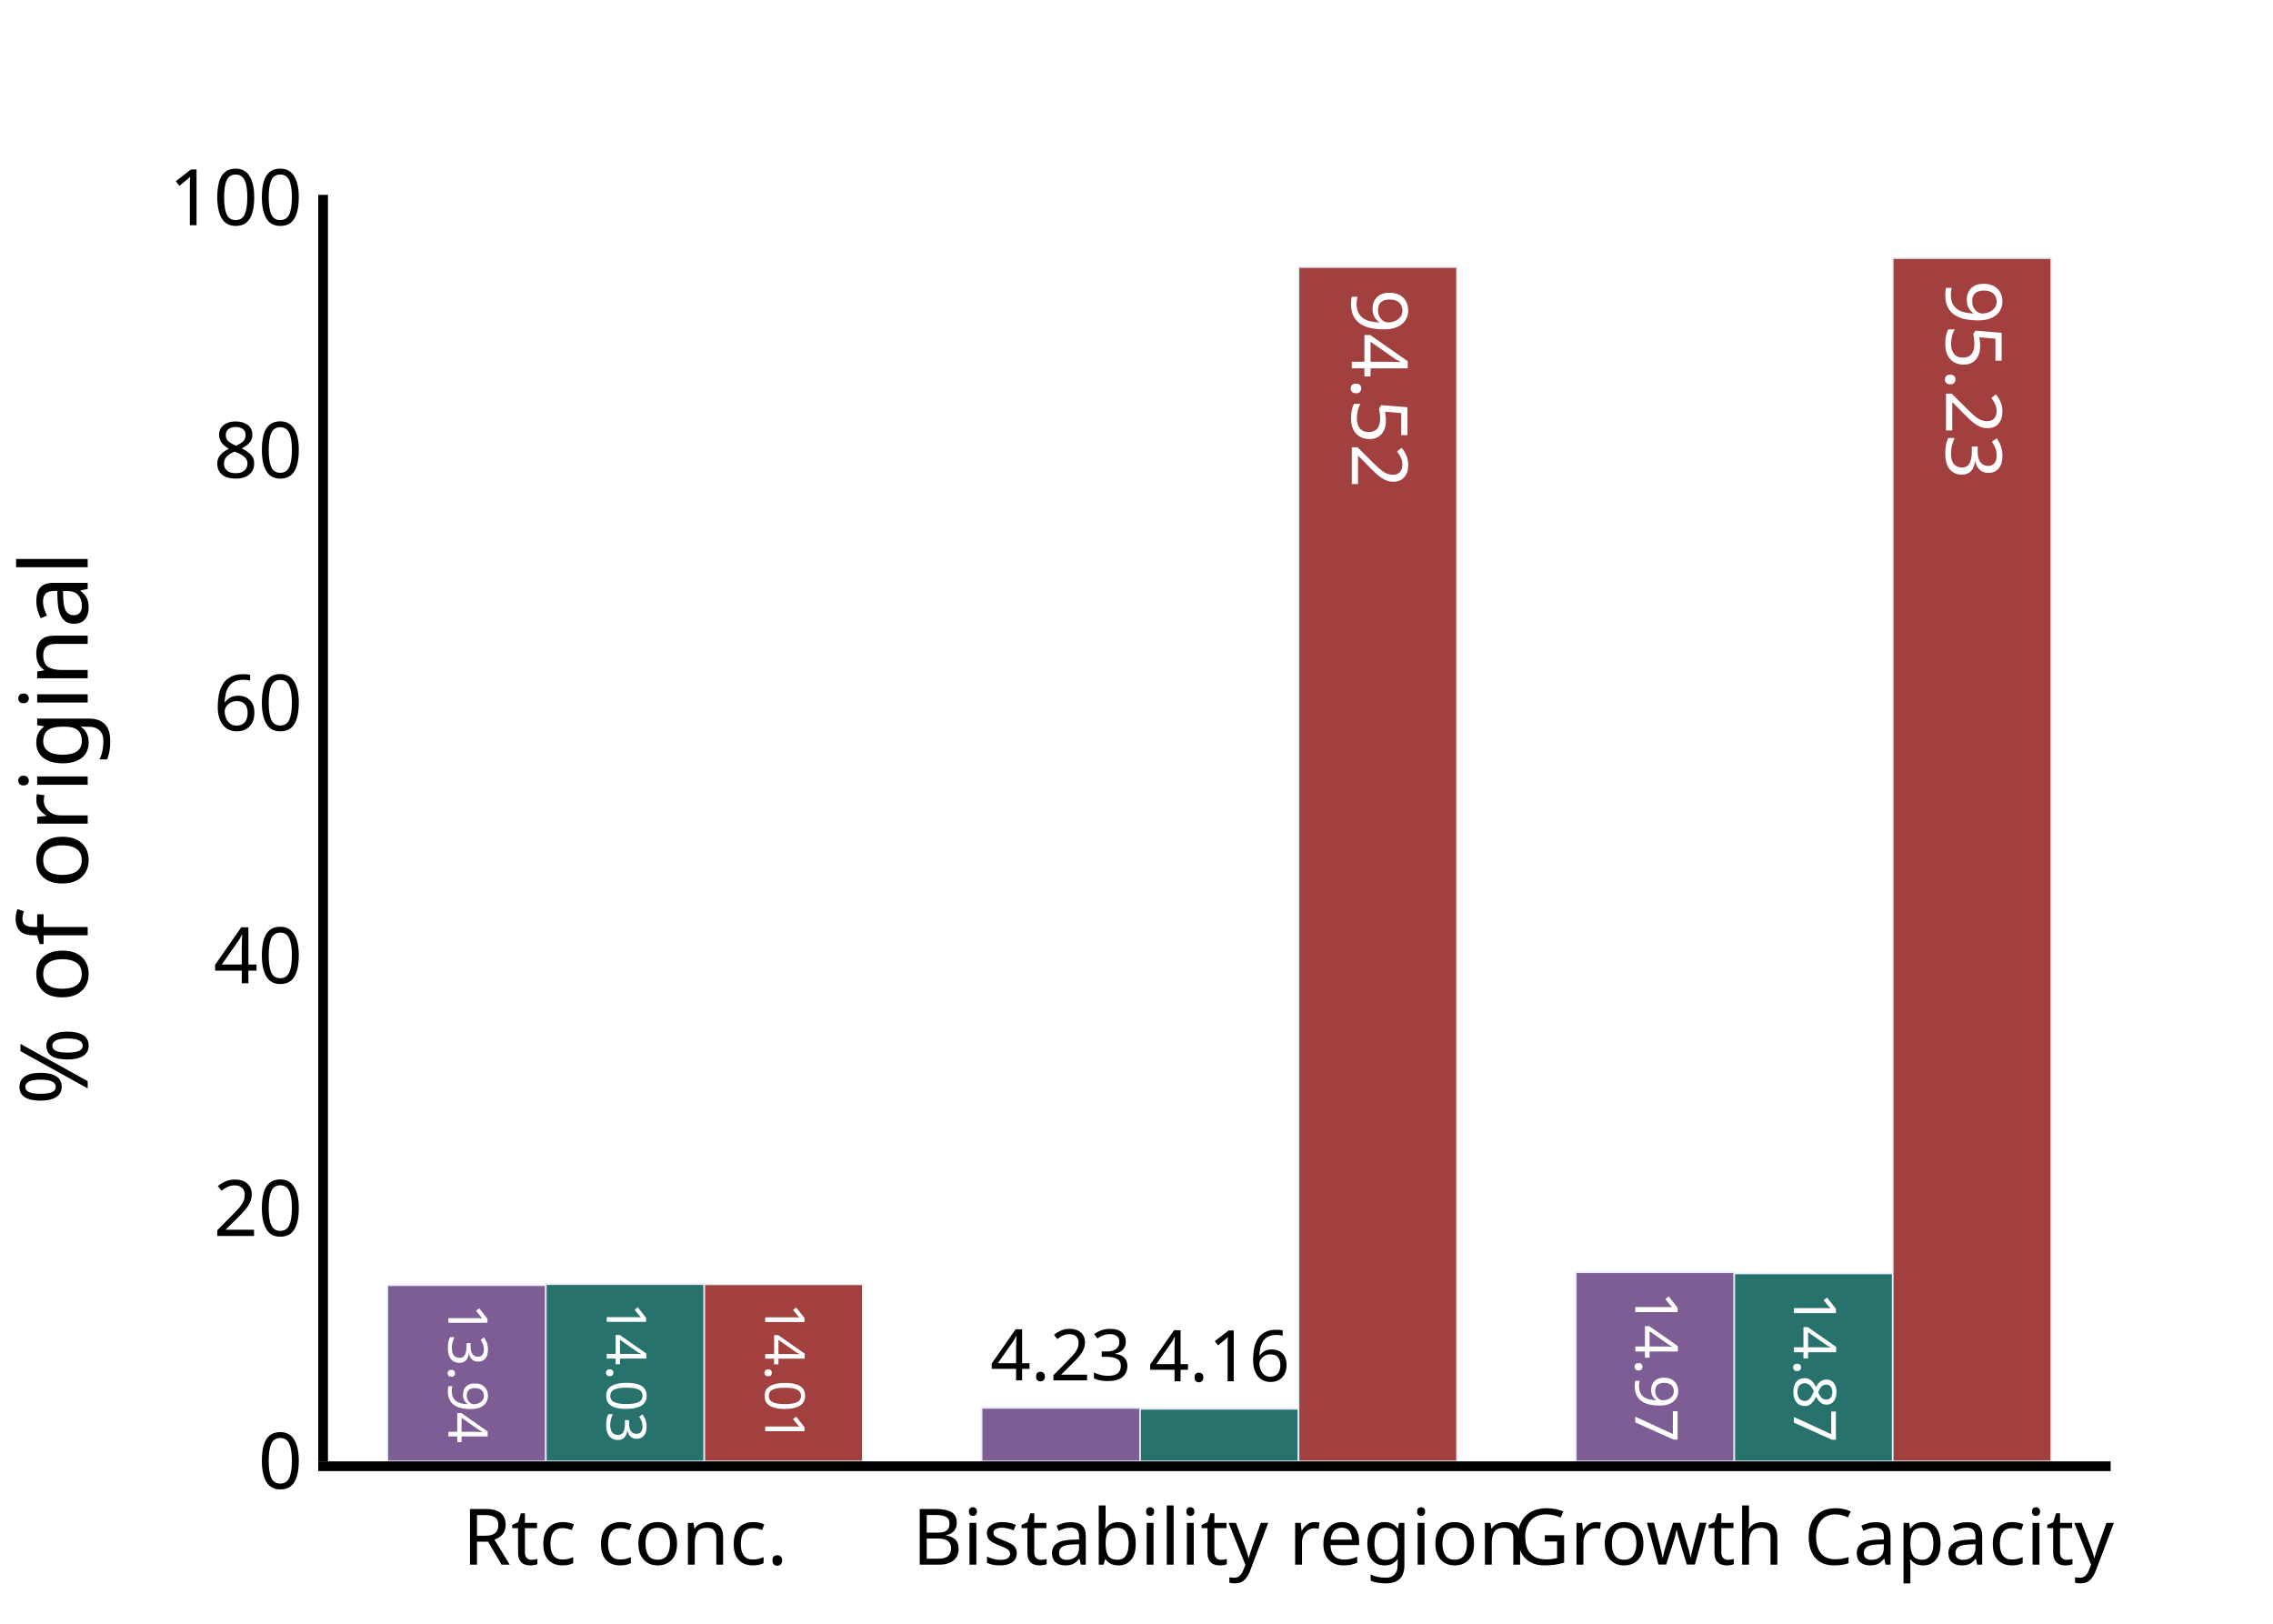
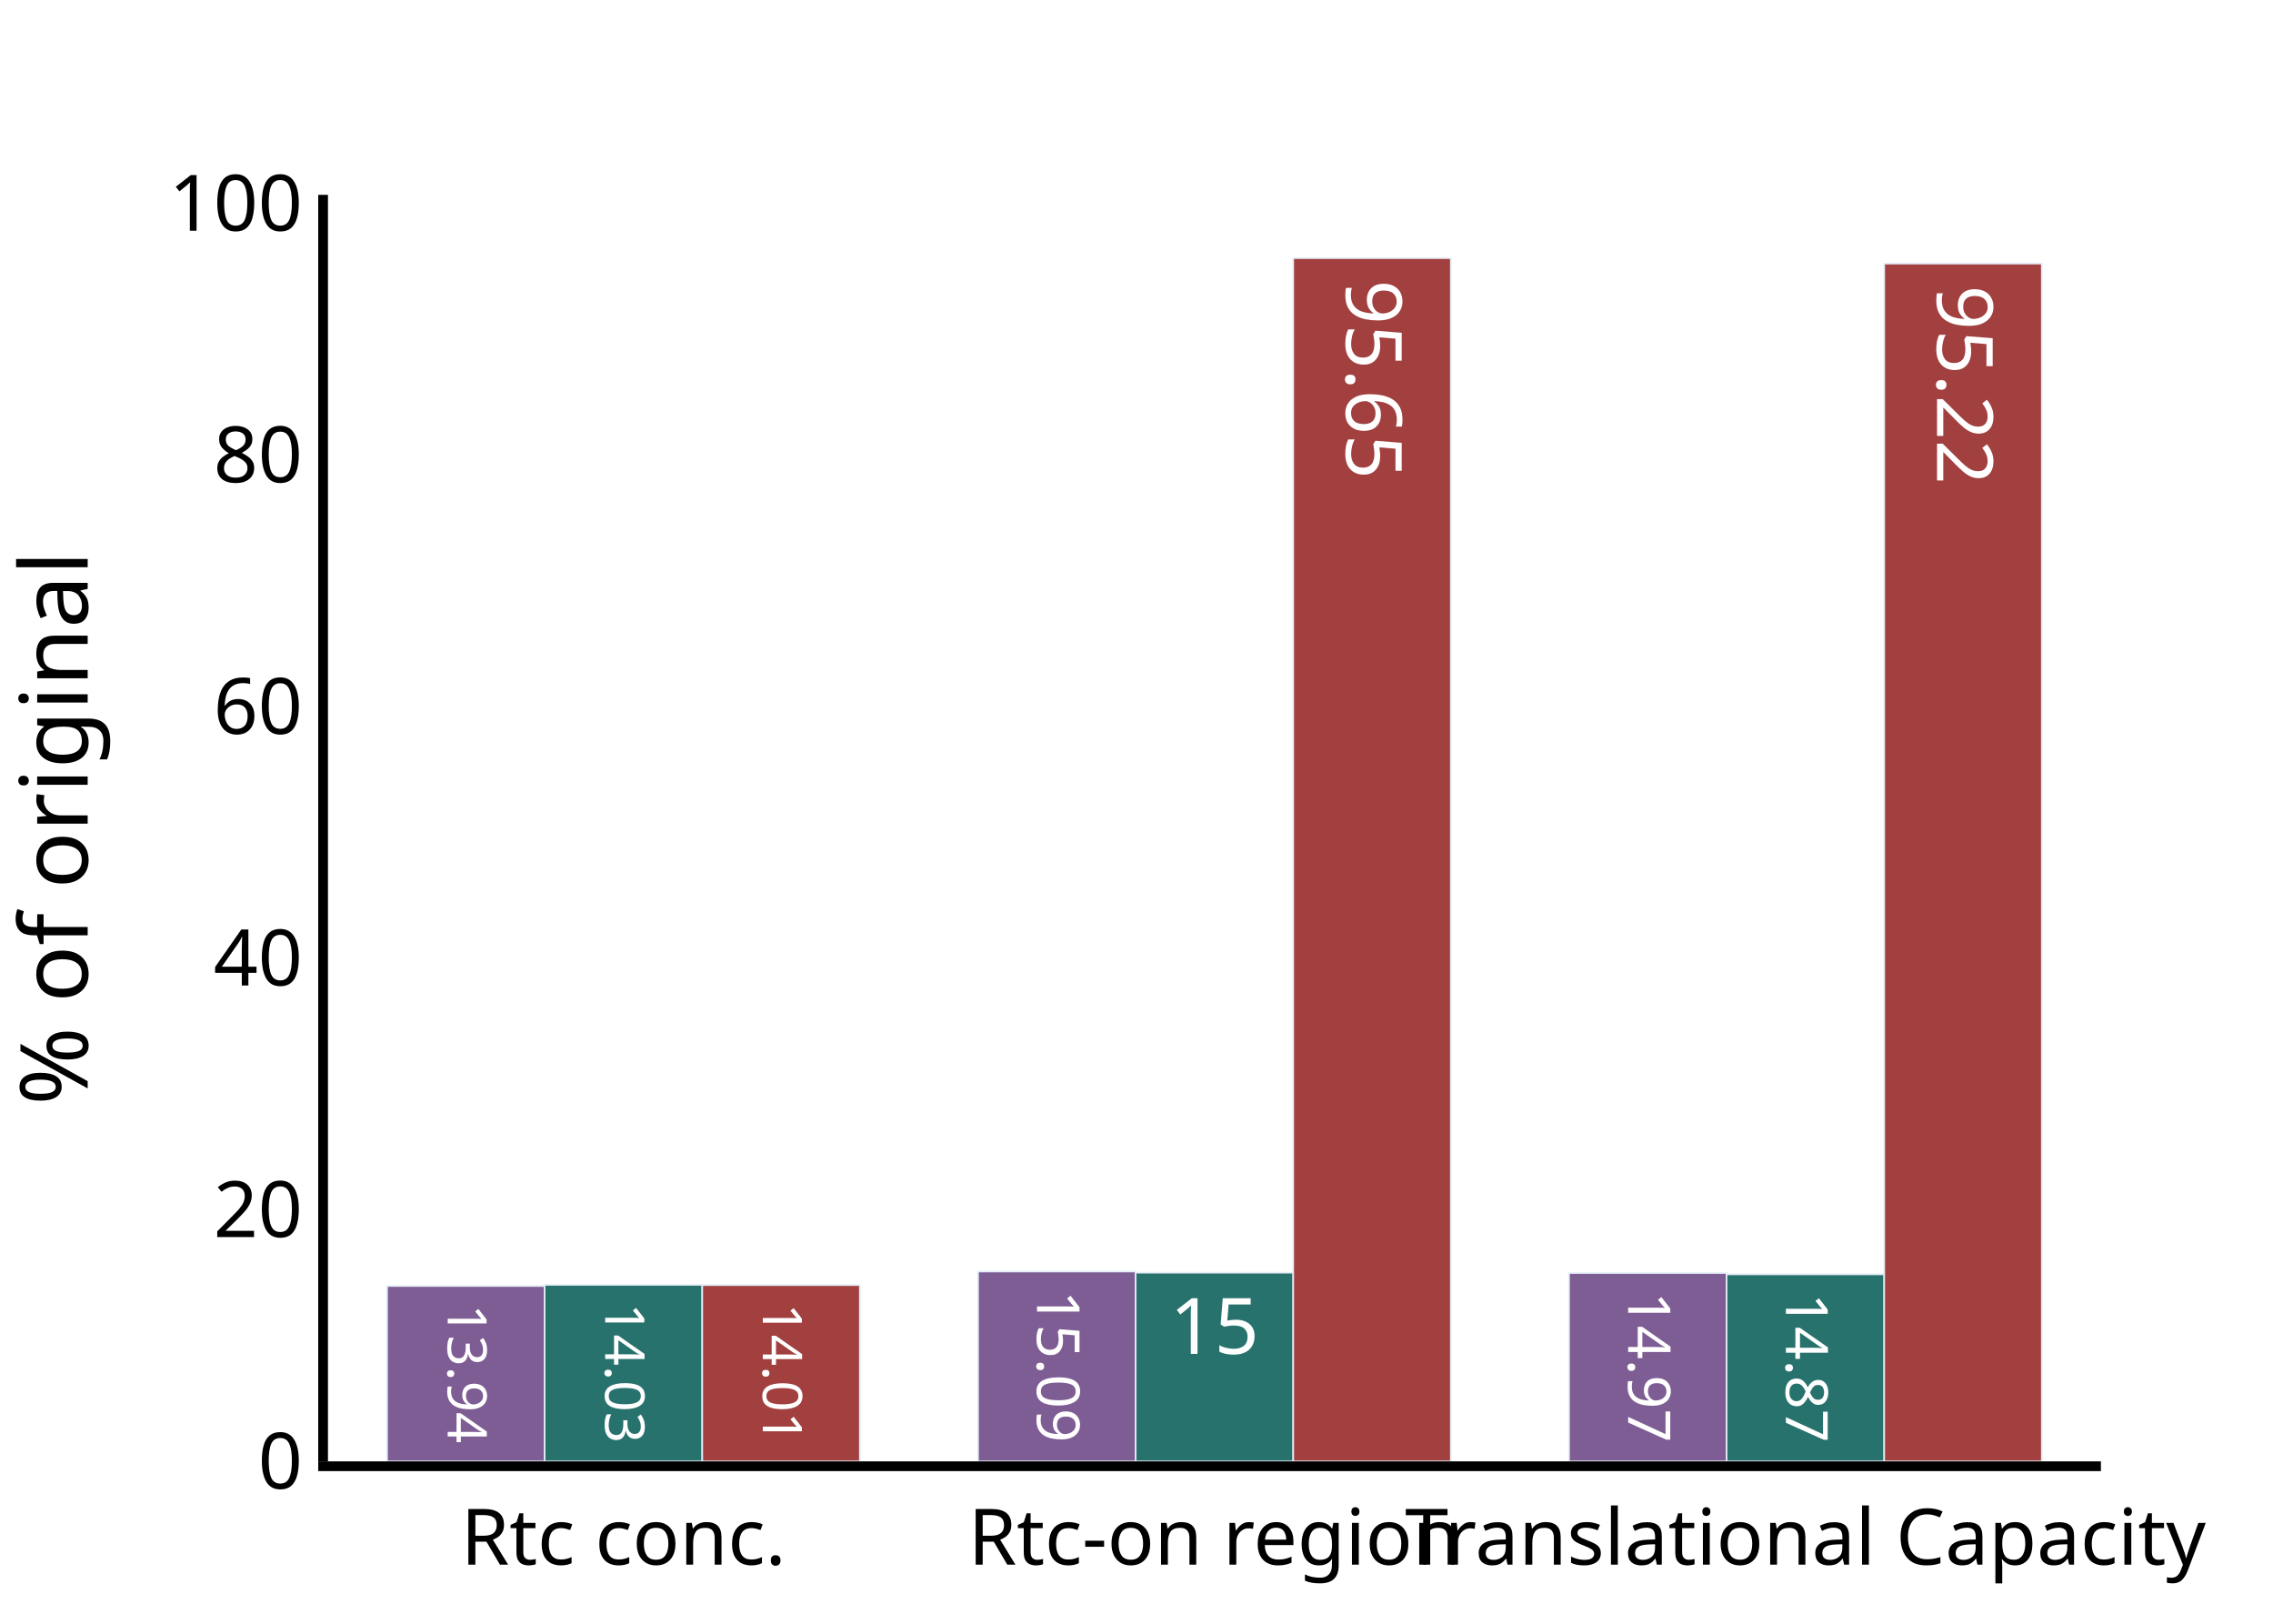
<svg xmlns="http://www.w3.org/2000/svg" class="main-svg" width="700" height="500" style="" viewBox="0 0 700 500">
  <rect x="0" y="0" width="700" height="500" style="fill: rgb(255, 255, 255); fill-opacity: 1;" />
-   <defs id="defs-bfd02e">
+   <defs id="defs-c3e9f3">
    <g class="clips">
-       <clipPath id="clipbfd02exyplot" class="plotclip">
-         <rect width="549" height="390" />
+       <clipPath id="clipc3e9f3xyplot" class="plotclip">
+         <rect width="546" height="390" />
      </clipPath>
-       <clipPath class="axesclip" id="clipbfd02ex">
-         <rect x="101" y="0" width="549" height="500" />
+       <clipPath class="axesclip" id="clipc3e9f3x">
+         <rect x="101" y="0" width="546" height="500" />
      </clipPath>
-       <clipPath class="axesclip" id="clipbfd02ey">
+       <clipPath class="axesclip" id="clipc3e9f3y">
        <rect x="0" y="60" width="700" height="390" />
      </clipPath>
-       <clipPath class="axesclip" id="clipbfd02exy">
-         <rect x="101" y="60" width="549" height="390" />
+       <clipPath class="axesclip" id="clipc3e9f3xy">
+         <rect x="101" y="60" width="546" height="390" />
      </clipPath>
    </g>
    <g class="gradients" />
  </defs>
  <g class="bglayer" />
  <g class="layer-below">
    <g class="imagelayer" />
    <g class="shapelayer" />
  </g>
  <g class="cartesianlayer">
    <g class="subplot xy">
      <g class="layer-subplot">
        <g class="shapelayer" />
        <g class="imagelayer" />
      </g>
      <g class="gridlayer">
        <g class="x" />
        <g class="y" />
      </g>
      <g class="zerolinelayer">
-         <path class="yzl zl crisp" transform="translate(0,450)" d="M101,0h549" style="stroke: rgb(255, 255, 255); stroke-opacity: 1; stroke-width: 2px;" />
+         <path class="yzl zl crisp" transform="translate(0,450)" d="M101,0h546" style="stroke: rgb(255, 255, 255); stroke-opacity: 1; stroke-width: 2px;" />
      </g>
      <path class="xlines-below" />
      <path class="ylines-below" />
      <g class="overlines-below" />
      <g class="xaxislayer-below" />
      <g class="yaxislayer-below" />
      <g class="overaxes-below" />
-       <g class="plot" transform="translate(101,60)" clip-path="url('#clipbfd02exyplot')">
+       <g class="plot" transform="translate(101,60)" clip-path="url('#clipc3e9f3xyplot')">
        <g class="barlayer mlayer">
          <g class="trace bars" style="opacity: 1;">
            <g class="points">
              <g class="point">
-                 <path d="M18.3,390V335.77H67.1V390Z" style="vector-effect: non-scaling-stroke; opacity: 1; stroke-width: 0.5px; fill: rgb(126, 92, 148); fill-opacity: 1; stroke: rgb(229, 236, 246); stroke-opacity: 1;" />
-                 <text class="bartext bartext-inside" text-anchor="middle" data-notex="1" x="0" y="0" style="font-family: sans-serif; font-size: 24px; fill: rgb(255, 255, 255); fill-opacity: 1; white-space: pre;" transform="translate(42.7,368.4998)scale(0.7018463)rotate(90 0 -8)">13.94</text>
+                 <path d="M18.2,390V336H66.73V390Z" style="vector-effect: non-scaling-stroke; opacity: 1; stroke-width: 0.5px; fill: rgb(126, 92, 148); fill-opacity: 1; stroke: rgb(229, 236, 246); stroke-opacity: 1;" />
+                 <text class="bartext bartext-inside" text-anchor="middle" data-notex="1" x="0" y="0" style="font-family: sans-serif; font-size: 24px; fill: rgb(255, 255, 255); fill-opacity: 1; white-space: pre;" transform="translate(42.465,368.588)scale(0.6984993)rotate(90 0 -8)">13.94</text>
              </g>
              <g class="point">
-                 <path d="M201.3,390V373.54H250.1V390Z" style="vector-effect: non-scaling-stroke; opacity: 1; stroke-width: 0.5px; fill: rgb(126, 92, 148); fill-opacity: 1; stroke: rgb(229, 236, 246); stroke-opacity: 1;" />
-                 <text class="bartext bartext-outside" text-anchor="middle" data-notex="1" x="0" y="0" style="font-family: sans-serif; font-size: 24px; fill: rgb(0, 0, 0); fill-opacity: 1; white-space: pre;" transform="translate(225.7,365.0607)scale(0.9132164)">4.23</text>
+                 <path d="M200.2,390V331.55H248.73V390Z" style="vector-effect: non-scaling-stroke; opacity: 1; stroke-width: 0.5px; fill: rgb(126, 92, 148); fill-opacity: 1; stroke: rgb(229, 236, 246); stroke-opacity: 1;" />
+                 <text class="bartext bartext-inside" text-anchor="middle" data-notex="1" x="0" y="0" style="font-family: sans-serif; font-size: 24px; fill: rgb(255, 255, 255); fill-opacity: 1; white-space: pre;" transform="translate(224.465,366.881)scale(0.763256)rotate(90 0 -8)">15.09</text>
              </g>
              <g class="point">
-                 <path d="M384.3,390V331.76H433.1V390Z" style="vector-effect: non-scaling-stroke; opacity: 1; stroke-width: 0.5px; fill: rgb(126, 92, 148); fill-opacity: 1; stroke: rgb(229, 236, 246); stroke-opacity: 1;" />
-                 <text class="bartext bartext-inside" text-anchor="middle" data-notex="1" x="0" y="0" style="font-family: sans-serif; font-size: 24px; fill: rgb(255, 255, 255); fill-opacity: 1; white-space: pre;" transform="translate(408.7,366.9616)scale(0.7602001)rotate(90 0 -8)">14.97</text>
+                 <path d="M382.2,390V332.01H430.73V390Z" style="vector-effect: non-scaling-stroke; opacity: 1; stroke-width: 0.5px; fill: rgb(126, 92, 148); fill-opacity: 1; stroke: rgb(229, 236, 246); stroke-opacity: 1;" />
+                 <text class="bartext bartext-inside" text-anchor="middle" data-notex="1" x="0" y="0" style="font-family: sans-serif; font-size: 24px; fill: rgb(255, 255, 255); fill-opacity: 1; white-space: pre;" transform="translate(406.465,367.0575)scale(0.7565621)rotate(90 0 -8)">14.97</text>
              </g>
            </g>
          </g>
          <g class="trace bars" style="opacity: 1;">
            <g class="points">
              <g class="point">
-                 <path d="M67.1,390V335.42H115.9V390Z" style="vector-effect: non-scaling-stroke; opacity: 1; stroke-width: 0.5px; fill: rgb(40, 114, 109); fill-opacity: 1; stroke: rgb(229, 236, 246); stroke-opacity: 1;" />
-                 <text class="bartext bartext-inside" text-anchor="middle" data-notex="1" x="0" y="0" style="font-family: sans-serif; font-size: 24px; fill: rgb(255, 255, 255); fill-opacity: 1; white-space: pre;" transform="translate(91.5,368.3655)scale(0.7069395)rotate(90 0 -8)">14.03</text>
+                 <path d="M66.73,390V335.65H115.27V390Z" style="vector-effect: non-scaling-stroke; opacity: 1; stroke-width: 0.5px; fill: rgb(40, 114, 109); fill-opacity: 1; stroke: rgb(229, 236, 246); stroke-opacity: 1;" />
+                 <text class="bartext bartext-inside" text-anchor="middle" data-notex="1" x="0" y="0" style="font-family: sans-serif; font-size: 24px; fill: rgb(255, 255, 255); fill-opacity: 1; white-space: pre;" transform="translate(91,368.4537)scale(0.7035925)rotate(90 0 -8)">14.03</text>
              </g>
              <g class="point">
-                 <path d="M250.1,390V373.82H298.9V390Z" style="vector-effect: non-scaling-stroke; opacity: 1; stroke-width: 0.5px; fill: rgb(40, 114, 109); fill-opacity: 1; stroke: rgb(229, 236, 246); stroke-opacity: 1;" />
-                 <text class="bartext bartext-outside" text-anchor="middle" data-notex="1" x="0" y="0" style="font-family: sans-serif; font-size: 24px; fill: rgb(0, 0, 0); fill-opacity: 1; white-space: pre;" transform="translate(274.5,365.3407)scale(0.9132164)">4.16</text>
+                 <path d="M248.73,390V331.9H297.27V390Z" style="vector-effect: non-scaling-stroke; opacity: 1; stroke-width: 0.5px; fill: rgb(40, 114, 109); fill-opacity: 1; stroke: rgb(229, 236, 246); stroke-opacity: 1;" />
+                 <text class="bartext bartext-inside" text-anchor="middle" data-notex="1" x="0" y="0" style="font-family: sans-serif; font-size: 24px; fill: rgb(255, 255, 255); fill-opacity: 1; white-space: pre;" transform="translate(273,356.9)">15</text>
              </g>
              <g class="point">
-                 <path d="M433.1,390V332.15H481.9V390Z" style="vector-effect: non-scaling-stroke; opacity: 1; stroke-width: 0.5px; fill: rgb(40, 114, 109); fill-opacity: 1; stroke: rgb(229, 236, 246); stroke-opacity: 1;" />
-                 <text class="bartext bartext-inside" text-anchor="middle" data-notex="1" x="0" y="0" style="font-family: sans-serif; font-size: 24px; fill: rgb(255, 255, 255); fill-opacity: 1; white-space: pre;" transform="translate(457.5,367.1112)scale(0.7545248)rotate(90 0 -8)">14.87</text>
+                 <path d="M430.73,390V332.4H479.27V390Z" style="vector-effect: non-scaling-stroke; opacity: 1; stroke-width: 0.5px; fill: rgb(40, 114, 109); fill-opacity: 1; stroke: rgb(229, 236, 246); stroke-opacity: 1;" />
+                 <text class="bartext bartext-inside" text-anchor="middle" data-notex="1" x="0" y="0" style="font-family: sans-serif; font-size: 24px; fill: rgb(255, 255, 255); fill-opacity: 1; white-space: pre;" transform="translate(455,367.2071)scale(0.7508868)rotate(90 0 -8)">14.87</text>
              </g>
            </g>
          </g>
          <g class="trace bars" style="opacity: 1;">
            <g class="points">
              <g class="point">
-                 <path d="M115.9,390V335.49H164.7V390Z" style="vector-effect: non-scaling-stroke; opacity: 1; stroke-width: 0.5px; fill: rgb(161, 64, 63); fill-opacity: 1; stroke: rgb(229, 236, 246); stroke-opacity: 1;" />
-                 <text class="bartext bartext-inside" text-anchor="middle" data-notex="1" x="0" y="0" style="font-family: sans-serif; font-size: 24px; fill: rgb(255, 255, 255); fill-opacity: 1; white-space: pre;" transform="translate(140.3,368.3924)scale(0.7059209)rotate(90 0 -8)">14.01</text>
+                 <path d="M115.27,390V335.73H163.8V390Z" style="vector-effect: non-scaling-stroke; opacity: 1; stroke-width: 0.5px; fill: rgb(161, 64, 63); fill-opacity: 1; stroke: rgb(229, 236, 246); stroke-opacity: 1;" />
+                 <text class="bartext bartext-inside" text-anchor="middle" data-notex="1" x="0" y="0" style="font-family: sans-serif; font-size: 24px; fill: rgb(255, 255, 255); fill-opacity: 1; white-space: pre;" transform="translate(139.535,368.4844)scale(0.7024284)rotate(90 0 -8)">14.01</text>
              </g>
              <g class="point">
-                 <path d="M298.9,390V22.26H347.7V390Z" style="vector-effect: non-scaling-stroke; opacity: 1; stroke-width: 0.5px; fill: rgb(161, 64, 63); fill-opacity: 1; stroke: rgb(229, 236, 246); stroke-opacity: 1;" />
-                 <text class="bartext bartext-inside" text-anchor="middle" data-notex="1" x="0" y="0" style="font-family: sans-serif; font-size: 24px; fill: rgb(255, 255, 255); fill-opacity: 1; white-space: pre;" transform="translate(323.3,67.61938)rotate(90 0 -8)">94.52</text>
+                 <path d="M297.27,390V19.5H345.8V390Z" style="vector-effect: non-scaling-stroke; opacity: 1; stroke-width: 0.5px; fill: rgb(161, 64, 63); fill-opacity: 1; stroke: rgb(229, 236, 246); stroke-opacity: 1;" />
+                 <text class="bartext bartext-inside" text-anchor="middle" data-notex="1" x="0" y="0" style="font-family: sans-serif; font-size: 24px; fill: rgb(255, 255, 255); fill-opacity: 1; white-space: pre;" transform="translate(321.535,64.85938)rotate(90 0 -8)">95.65</text>
              </g>
              <g class="point">
-                 <path d="M481.9,390V19.5H530.7V390Z" style="vector-effect: non-scaling-stroke; opacity: 1; stroke-width: 0.5px; fill: rgb(161, 64, 63); fill-opacity: 1; stroke: rgb(229, 236, 246); stroke-opacity: 1;" />
-                 <text class="bartext bartext-inside" text-anchor="middle" data-notex="1" x="0" y="0" style="font-family: sans-serif; font-size: 24px; fill: rgb(255, 255, 255); fill-opacity: 1; white-space: pre;" transform="translate(506.3,64.85938)rotate(90 0 -8)">95.23</text>
+                 <path d="M479.27,390V21.17H527.8V390Z" style="vector-effect: non-scaling-stroke; opacity: 1; stroke-width: 0.5px; fill: rgb(161, 64, 63); fill-opacity: 1; stroke: rgb(229, 236, 246); stroke-opacity: 1;" />
+                 <text class="bartext bartext-inside" text-anchor="middle" data-notex="1" x="0" y="0" style="font-family: sans-serif; font-size: 24px; fill: rgb(255, 255, 255); fill-opacity: 1; white-space: pre;" transform="translate(503.535,66.52938)rotate(90 0 -8)">95.22</text>
              </g>
            </g>
          </g>
        </g>
      </g>
      <g class="overplot" />
-       <path class="xlines-above crisp" d="M98,451.5H650" style="fill: none; stroke-width: 3px; stroke: rgb(0, 0, 0); stroke-opacity: 1;" />
+       <path class="xlines-above crisp" d="M98,451.5H647" style="fill: none; stroke-width: 3px; stroke: rgb(0, 0, 0); stroke-opacity: 1;" />
      <path class="ylines-above crisp" d="M99.5,60V450" style="fill: none; stroke-width: 3px; stroke: rgb(0, 0, 0); stroke-opacity: 1;" />
      <g class="overlines-above" />
      <g class="xaxislayer-above">
        <g class="xtick">
-           <text text-anchor="middle" x="0" y="481.8" transform="translate(192.5,0)" style="font-family: sans-serif; font-size: 24px; fill: rgb(0, 0, 0); fill-opacity: 1; white-space: pre;">Rtc conc.</text>
+           <text text-anchor="middle" x="0" y="481.8" transform="translate(192,0)" style="font-family: sans-serif; font-size: 24px; fill: rgb(0, 0, 0); fill-opacity: 1; white-space: pre;">Rtc conc.</text>
        </g>
        <g class="xtick">
-           <text text-anchor="middle" x="0" y="481.8" transform="translate(375.5,0)" style="font-family: sans-serif; font-size: 24px; fill: rgb(0, 0, 0); fill-opacity: 1; white-space: pre;">Bistability region</text>
+           <text text-anchor="middle" x="0" y="481.8" transform="translate(374,0)" style="font-family: sans-serif; font-size: 24px; fill: rgb(0, 0, 0); fill-opacity: 1; white-space: pre;">Rtc-on region</text>
        </g>
        <g class="xtick">
-           <text text-anchor="middle" x="0" y="481.8" transform="translate(558.5,0)" style="font-family: sans-serif; font-size: 24px; fill: rgb(0, 0, 0); fill-opacity: 1; white-space: pre;">Growth Capacity</text>
+           <text text-anchor="middle" x="0" y="481.8" transform="translate(556,0)" style="font-family: sans-serif; font-size: 24px; fill: rgb(0, 0, 0); fill-opacity: 1; white-space: pre;">Translational Capacity</text>
        </g>
      </g>
      <g class="yaxislayer-above">
        <g class="ytick">
          <text text-anchor="end" x="93.2" y="8.4" transform="translate(0,450)" style="font-family: sans-serif; font-size: 24px; fill: rgb(0, 0, 0); fill-opacity: 1; white-space: pre;">0</text>
        </g>
        <g class="ytick">
-           <text text-anchor="end" x="93.2" y="8.4" transform="translate(0,372.19)" style="font-family: sans-serif; font-size: 24px; fill: rgb(0, 0, 0); fill-opacity: 1; white-space: pre;">20</text>
+           <text text-anchor="end" x="93.2" y="8.4" transform="translate(0,372.53)" style="font-family: sans-serif; font-size: 24px; fill: rgb(0, 0, 0); fill-opacity: 1; white-space: pre;">20</text>
        </g>
        <g class="ytick">
-           <text text-anchor="end" x="93.2" y="8.4" transform="translate(0,294.38)" style="font-family: sans-serif; font-size: 24px; fill: rgb(0, 0, 0); fill-opacity: 1; white-space: pre;">40</text>
+           <text text-anchor="end" x="93.2" y="8.4" transform="translate(0,295.06)" style="font-family: sans-serif; font-size: 24px; fill: rgb(0, 0, 0); fill-opacity: 1; white-space: pre;">40</text>
        </g>
        <g class="ytick">
-           <text text-anchor="end" x="93.2" y="8.4" transform="translate(0,216.57)" style="font-family: sans-serif; font-size: 24px; fill: rgb(0, 0, 0); fill-opacity: 1; white-space: pre;">60</text>
+           <text text-anchor="end" x="93.2" y="8.4" transform="translate(0,217.59)" style="font-family: sans-serif; font-size: 24px; fill: rgb(0, 0, 0); fill-opacity: 1; white-space: pre;">60</text>
        </g>
        <g class="ytick">
-           <text text-anchor="end" x="93.2" y="8.4" transform="translate(0,138.75)" style="font-family: sans-serif; font-size: 24px; fill: rgb(0, 0, 0); fill-opacity: 1; white-space: pre;">80</text>
+           <text text-anchor="end" x="93.2" y="8.4" transform="translate(0,140.12)" style="font-family: sans-serif; font-size: 24px; fill: rgb(0, 0, 0); fill-opacity: 1; white-space: pre;">80</text>
        </g>
        <g class="ytick">
-           <text text-anchor="end" x="93.2" y="8.4" transform="translate(0,60.94)" style="font-family: sans-serif; font-size: 24px; fill: rgb(0, 0, 0); fill-opacity: 1; white-space: pre;">100</text>
+           <text text-anchor="end" x="93.2" y="8.4" transform="translate(0,62.65)" style="font-family: sans-serif; font-size: 24px; fill: rgb(0, 0, 0); fill-opacity: 1; white-space: pre;">100</text>
        </g>
      </g>
      <g class="overaxes-above" />
    </g>
  </g>
  <g class="polarlayer" />
  <g class="ternarylayer" />
  <g class="geolayer" />
  <g class="funnelarealayer" />
  <g class="pielayer" />
  <g class="treemaplayer" />
  <g class="sunburstlayer" />
  <g class="glimages" />
-   <defs id="topdefs-bfd02e">
+   <defs id="topdefs-c3e9f3">
    <g class="clips" />
  </defs>
  <g class="layer-above">
    <g class="imagelayer" />
    <g class="shapelayer" />
  </g>
  <g class="infolayer">
    <g class="g-gtitle" />
    <g class="g-xtitle" />
    <g class="g-ytitle" transform="translate(14.90918,0)">
      <text class="ytitle" transform="rotate(-90,12.09063,255)" x="12.091" y="255" text-anchor="middle" style="font-family: sans-serif; font-size: 29px; fill: rgb(0, 0, 0); opacity: 1; font-weight: normal; white-space: pre;">% of original</text>
    </g>
  </g>
</svg>
